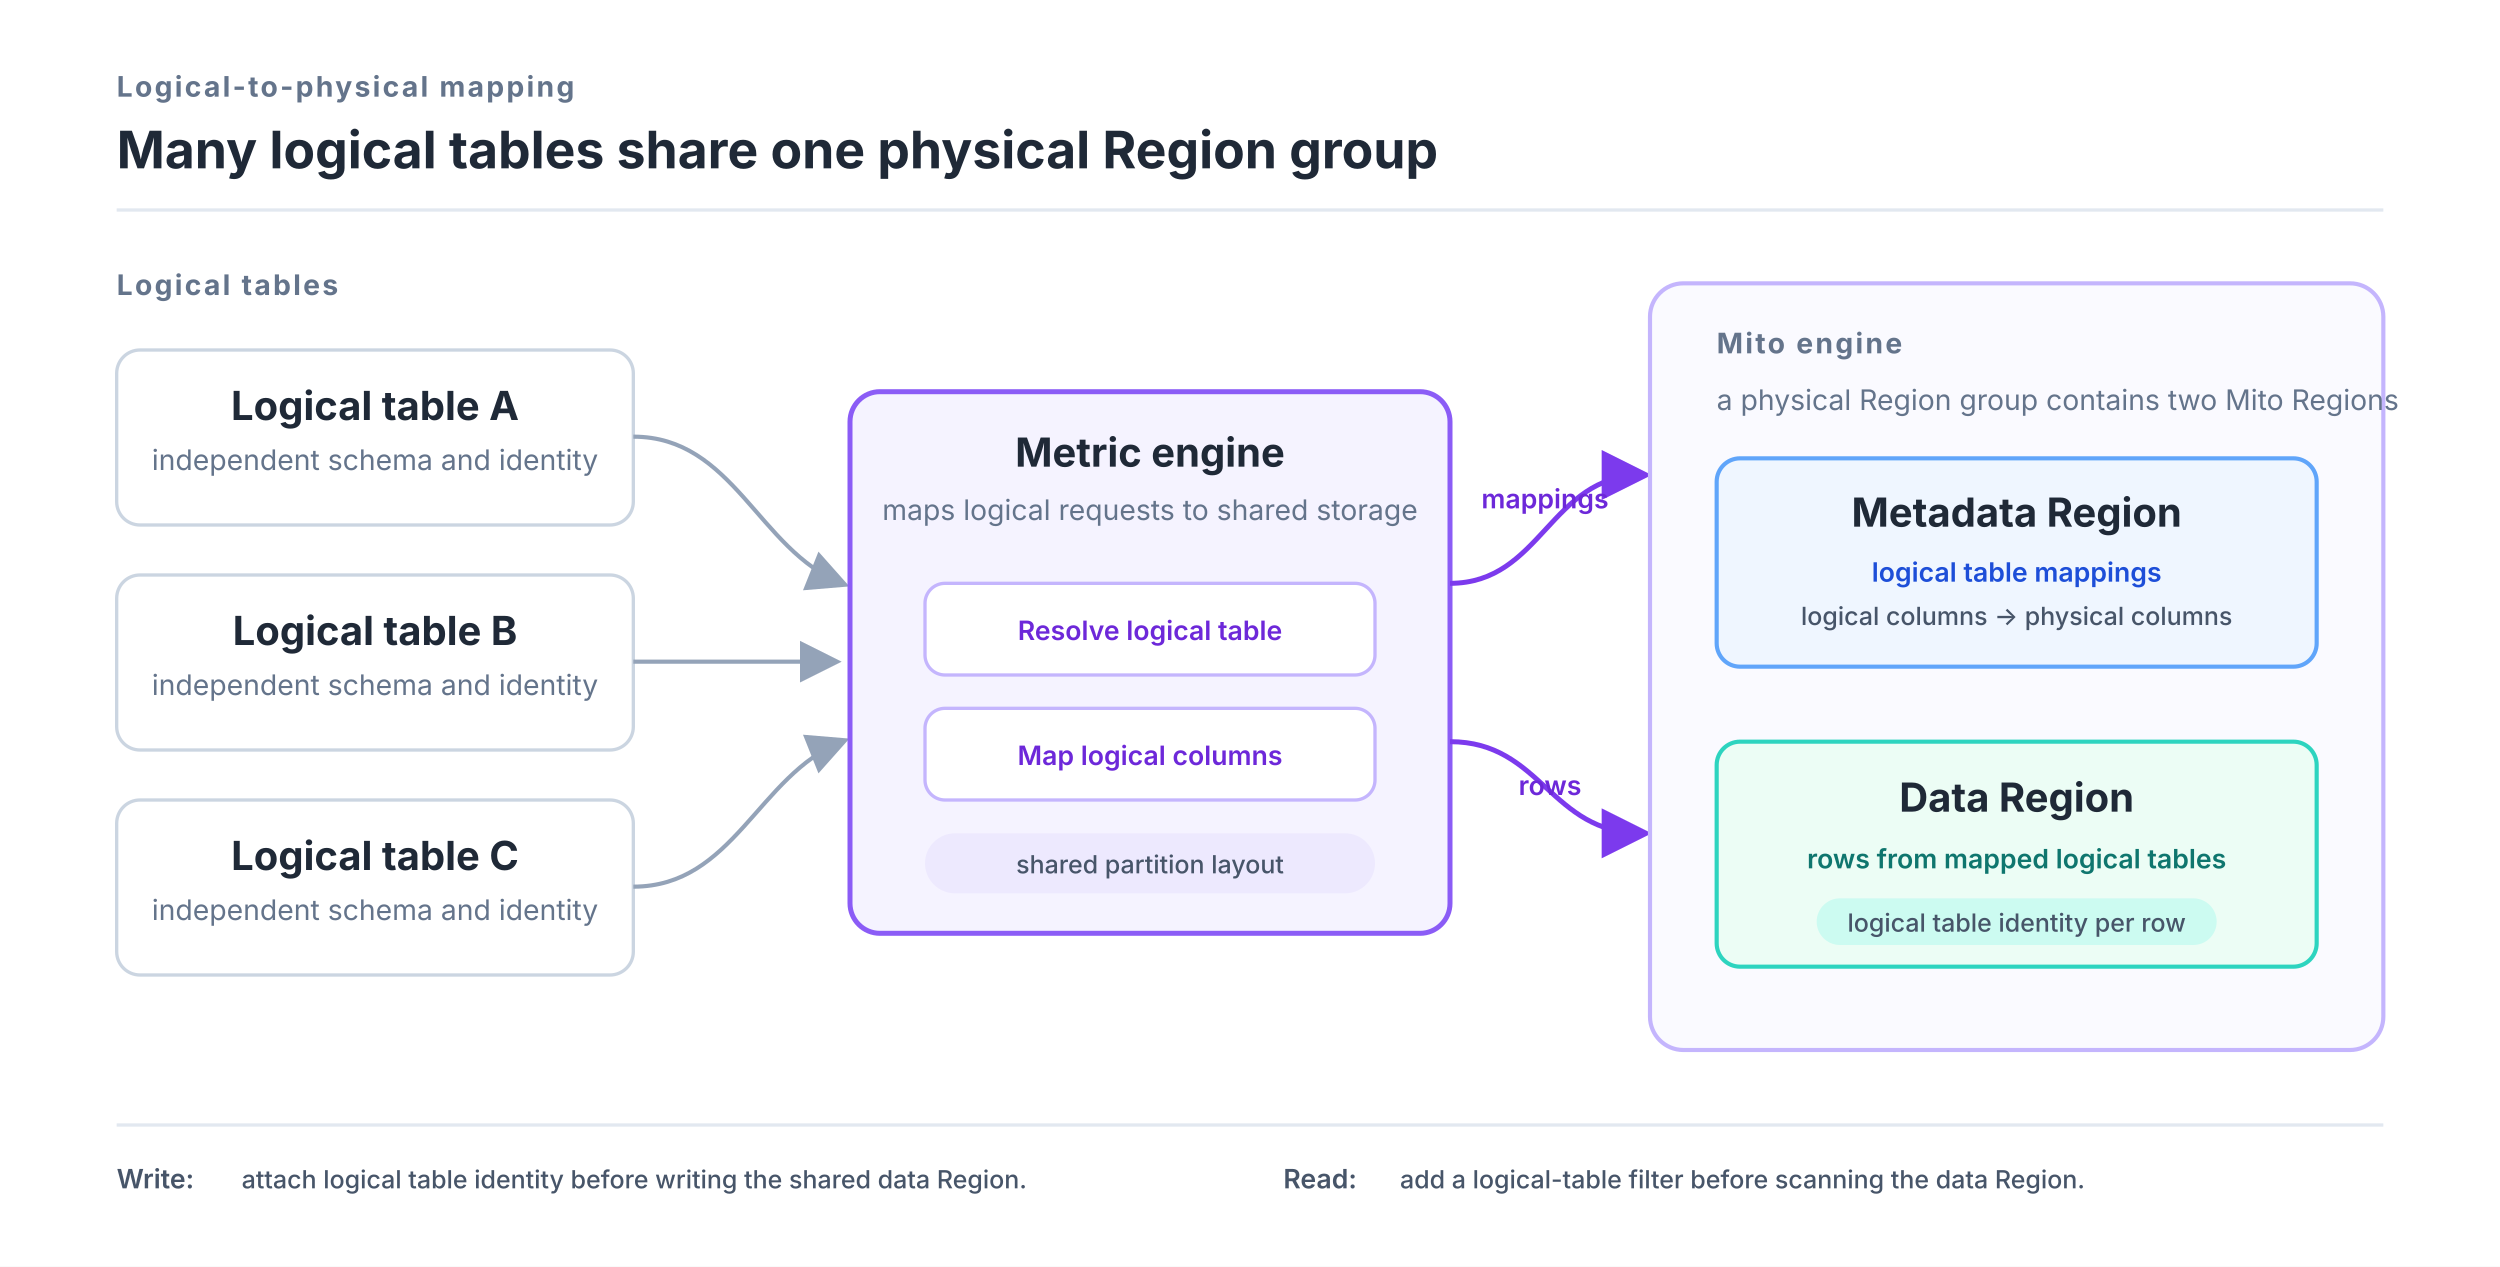
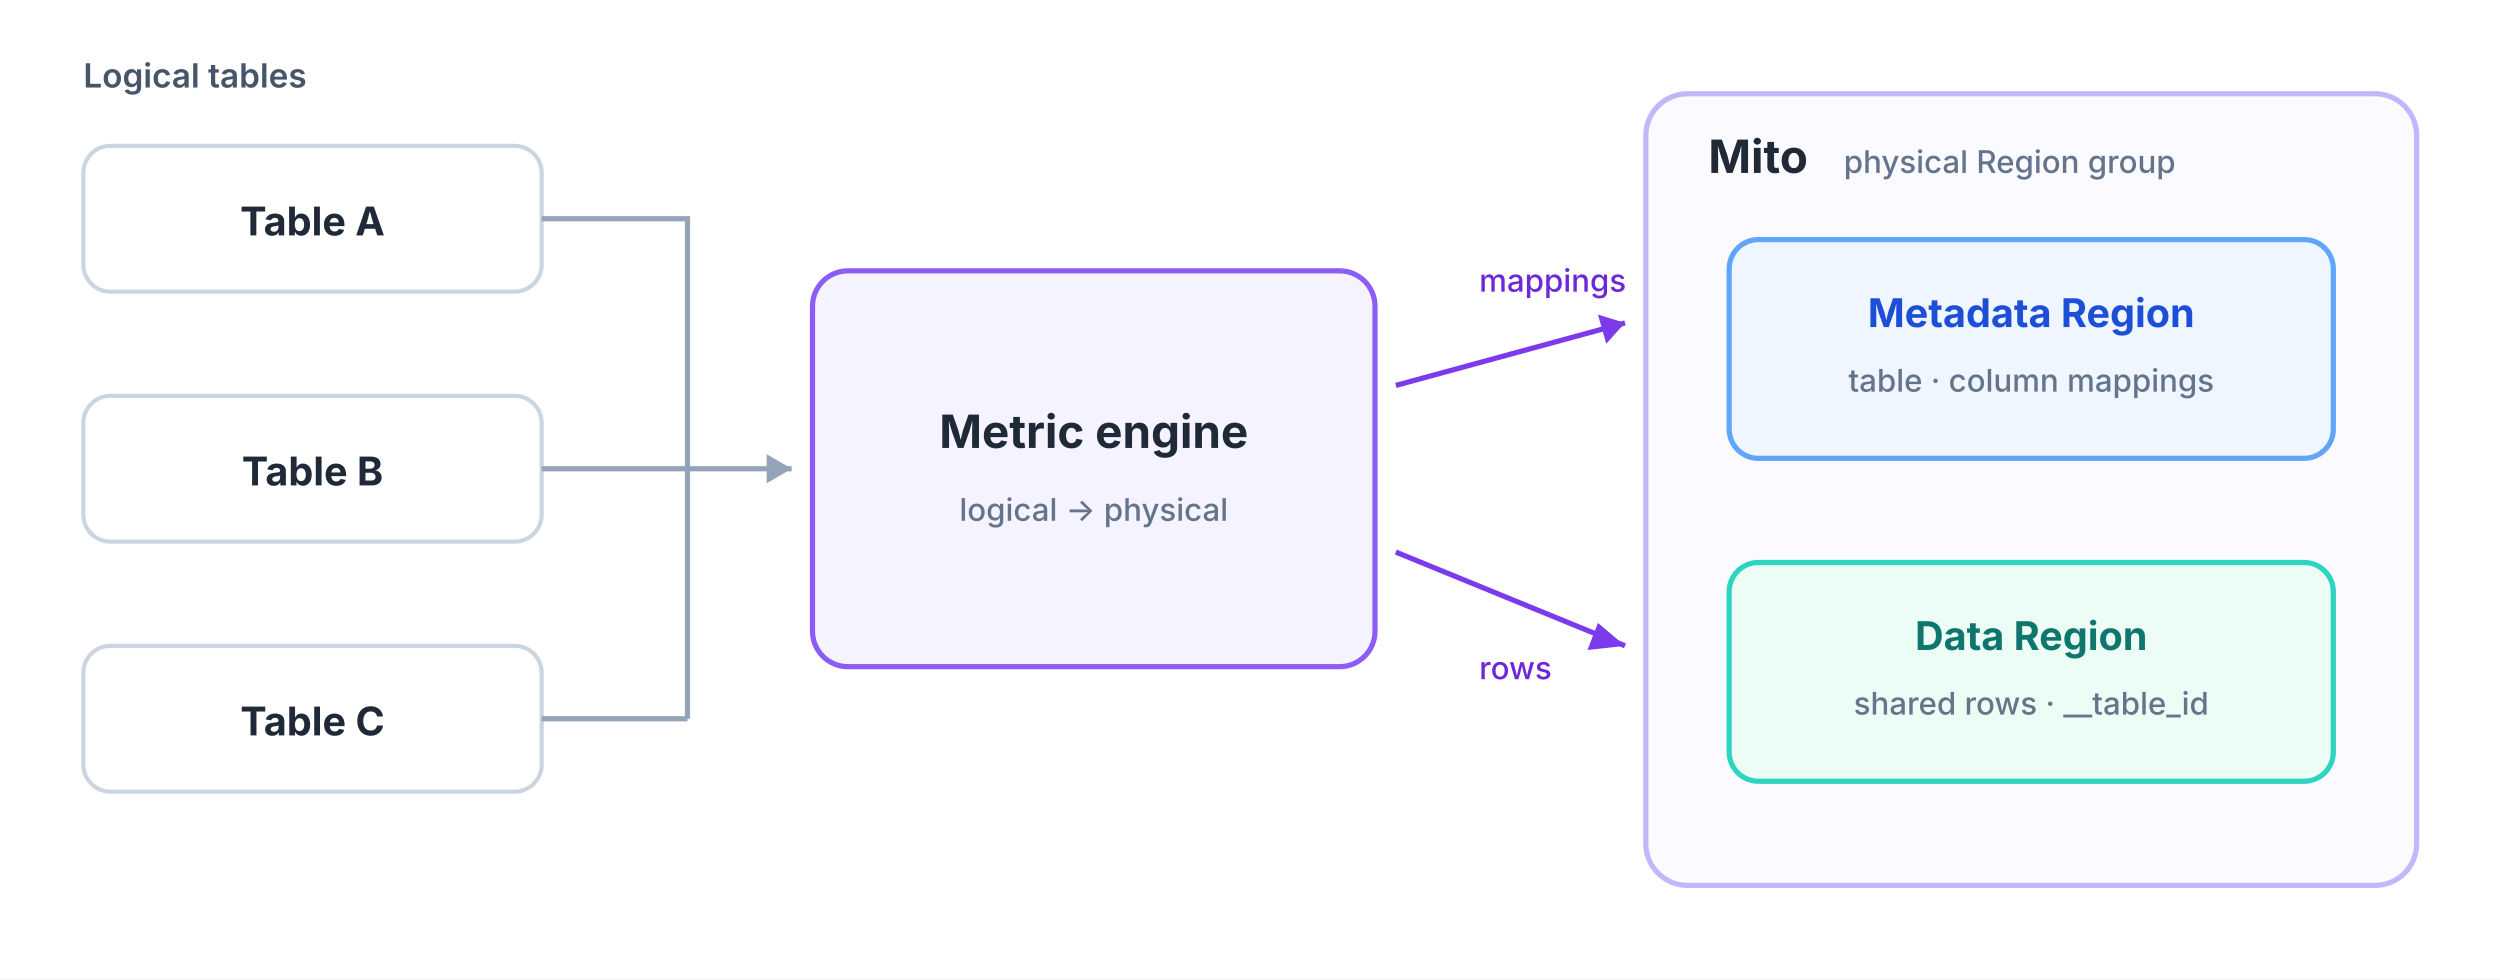
- <svg xmlns="http://www.w3.org/2000/svg" width="1500" height="760" viewBox="0 0 1500 760" role="img" aria-labelledby="title desc">
+ <svg xmlns="http://www.w3.org/2000/svg" width="1200" height="470" viewBox="0 0 1200 470" role="img" aria-labelledby="title desc">
  <defs>
-     <marker id="arrow-purple" markerWidth="10" markerHeight="10" refX="8" refY="5" orient="auto" markerUnits="strokeWidth">
-       <path d="M0,0 L10,5 L0,10 z" fill="#7C3AED" />
-     </marker>
-     <marker id="arrow-slate" markerWidth="10" markerHeight="10" refX="8" refY="5" orient="auto" markerUnits="strokeWidth">
-       <path d="M0,0 L10,5 L0,10 z" fill="#94A3B8" />
-     </marker>
    <style>
-       .kicker { font: 650 17px Inter, ui-sans-serif, system-ui, -apple-system, BlinkMacSystemFont, "Segoe UI", sans-serif; letter-spacing: .08em; text-transform: uppercase; fill: #64748B; }
-       .headline { font: 650 31px Inter, ui-sans-serif, system-ui, -apple-system, BlinkMacSystemFont, "Segoe UI", sans-serif; fill: #1F2937; }
-       .title { font: 650 24px Inter, ui-sans-serif, system-ui, -apple-system, BlinkMacSystemFont, "Segoe UI", sans-serif; fill: #1F2937; }
-       .subtitle { font: 400 17px Inter, ui-sans-serif, system-ui, -apple-system, BlinkMacSystemFont, "Segoe UI", sans-serif; fill: #64748B; }
+       .group { font: 650 22px Inter, ui-sans-serif, system-ui, -apple-system, BlinkMacSystemFont, "Segoe UI", sans-serif; fill: #1F2937; }
+       .title { font: 650 19px Inter, ui-sans-serif, system-ui, -apple-system, BlinkMacSystemFont, "Segoe UI", sans-serif; fill: #1F2937; }
      .label { font: 600 16px Inter, ui-sans-serif, system-ui, -apple-system, BlinkMacSystemFont, "Segoe UI", sans-serif; fill: #475569; }
-       .small { font: 500 15px Inter, ui-sans-serif, system-ui, -apple-system, BlinkMacSystemFont, "Segoe UI", sans-serif; fill: #475569; }
-       .purple { font: 600 16px Inter, ui-sans-serif, system-ui, -apple-system, BlinkMacSystemFont, "Segoe UI", sans-serif; fill: #6D28D9; }
-       .teal { font: 600 16px Inter, ui-sans-serif, system-ui, -apple-system, BlinkMacSystemFont, "Segoe UI", sans-serif; fill: #0F766E; }
-       .blue { font: 600 16px Inter, ui-sans-serif, system-ui, -apple-system, BlinkMacSystemFont, "Segoe UI", sans-serif; fill: #1D4ED8; }
+       .small { font: 500 15px Inter, ui-sans-serif, system-ui, -apple-system, BlinkMacSystemFont, "Segoe UI", sans-serif; fill: #64748B; }
+       .purple { fill: #6D28D9; }
+       .blue { fill: #1D4ED8; }
+       .teal { fill: #0F766E; }
    </style>
  </defs>
-   <rect width="1500" height="760" fill="#FFFFFF" />
-   <text x="70" y="58" class="kicker">Logical-to-physical mapping</text>
-   <text x="70" y="101" class="headline">Many logical tables share one physical Region group</text>
-   <line x1="70" y1="126" x2="1430" y2="126" stroke="#E2E8F0" stroke-width="2" />
-   <text x="70" y="177" class="kicker">Logical tables</text>
-   <rect x="70" y="210" width="310" height="105" rx="14" fill="#FFFFFF" stroke="#CBD5E1" stroke-width="2" />
-   <text x="225" y="252" text-anchor="middle" class="title">Logical table A</text>
-   <text x="225" y="282" text-anchor="middle" class="subtitle">independent schema and identity</text>
-   <rect x="70" y="345" width="310" height="105" rx="14" fill="#FFFFFF" stroke="#CBD5E1" stroke-width="2" />
-   <text x="225" y="387" text-anchor="middle" class="title">Logical table B</text>
-   <text x="225" y="417" text-anchor="middle" class="subtitle">independent schema and identity</text>
-   <rect x="70" y="480" width="310" height="105" rx="14" fill="#FFFFFF" stroke="#CBD5E1" stroke-width="2" />
-   <text x="225" y="522" text-anchor="middle" class="title">Logical table C</text>
-   <text x="225" y="552" text-anchor="middle" class="subtitle">independent schema and identity</text>
-   <path d="M380 262 C440 262, 455 330, 505 350" fill="none" stroke="#94A3B8" stroke-width="2.5" marker-end="url(#arrow-slate)" />
-   <path d="M380 397 L500 397" fill="none" stroke="#94A3B8" stroke-width="2.5" marker-end="url(#arrow-slate)" />
-   <path d="M380 532 C440 532, 455 465, 505 445" fill="none" stroke="#94A3B8" stroke-width="2.5" marker-end="url(#arrow-slate)" />
-   <rect x="510" y="235" width="360" height="325" rx="18" fill="#F5F3FF" stroke="#8B5CF6" stroke-width="3" />
-   <text x="690" y="280" text-anchor="middle" class="title">Metric engine</text>
-   <text x="690" y="312" text-anchor="middle" class="subtitle">maps logical requests to shared storage</text>
-   <rect x="555" y="350" width="270" height="55" rx="12" fill="#FFFFFF" stroke="#C4B5FD" stroke-width="2" />
-   <text x="690" y="384" text-anchor="middle" class="purple">Resolve logical table</text>
-   <rect x="555" y="425" width="270" height="55" rx="12" fill="#FFFFFF" stroke="#C4B5FD" stroke-width="2" />
-   <text x="690" y="459" text-anchor="middle" class="purple">Map logical columns</text>
-   <rect x="555" y="500" width="270" height="36" rx="18" fill="#EDE9FE" />
-   <text x="690" y="524" text-anchor="middle" class="small">shared partition layout</text>
-   <path d="M870 350 C925 350, 930 285, 985 285" fill="none" stroke="#7C3AED" stroke-width="3" marker-end="url(#arrow-purple)" />
-   <text x="927" y="305" text-anchor="middle" class="purple">mappings</text>
-   <path d="M870 445 C925 445, 930 500, 985 500" fill="none" stroke="#7C3AED" stroke-width="3" marker-end="url(#arrow-purple)" />
-   <text x="930" y="477" text-anchor="middle" class="purple">rows</text>
-   <rect x="990" y="170" width="440" height="460" rx="20" fill="#FAFAFF" stroke="#C4B5FD" stroke-width="2.5" />
-   <text x="1030" y="212" class="kicker">Mito engine</text>
-   <text x="1030" y="246" class="subtitle">a physical Region group contains two Mito Regions</text>
-   <rect x="1030" y="275" width="360" height="125" rx="14" fill="#EFF6FF" stroke="#60A5FA" stroke-width="2.5" />
-   <text x="1210" y="316" text-anchor="middle" class="title">Metadata Region</text>
-   <text x="1210" y="349" text-anchor="middle" class="blue">logical table mappings</text>
-   <text x="1210" y="375" text-anchor="middle" class="small">logical columns → physical columns</text>
-   <rect x="1030" y="445" width="360" height="135" rx="14" fill="#ECFDF5" stroke="#2DD4BF" stroke-width="2.5" />
-   <text x="1210" y="487" text-anchor="middle" class="title">Data Region</text>
-   <text x="1210" y="521" text-anchor="middle" class="teal">rows from mapped logical tables</text>
-   <rect x="1090" y="539" width="240" height="28" rx="14" fill="#CCFBF1" />
-   <text x="1210" y="559" text-anchor="middle" class="small">logical table identity per row</text>
-   <line x1="70" y1="675" x2="1430" y2="675" stroke="#E2E8F0" stroke-width="2" />
-   <text x="70" y="713" class="label">Write:</text>
-   <text x="145" y="713" class="small">attach logical table identity before writing the shared data Region.</text>
-   <text x="770" y="713" class="label">Read:</text>
-   <text x="840" y="713" class="small">add a logical-table filter before scanning the data Region.</text>
+   <rect width="1200" height="470" fill="#FFFFFF" />
+   <text x="40" y="42" class="label">Logical tables</text>
+   <rect x="40" y="70" width="220" height="70" rx="13" fill="#FFFFFF" stroke="#CBD5E1" stroke-width="2" />
+   <text x="150" y="113" text-anchor="middle" class="title">Table A</text>
+   <rect x="40" y="190" width="220" height="70" rx="13" fill="#FFFFFF" stroke="#CBD5E1" stroke-width="2" />
+   <text x="150" y="233" text-anchor="middle" class="title">Table B</text>
+   <rect x="40" y="310" width="220" height="70" rx="13" fill="#FFFFFF" stroke="#CBD5E1" stroke-width="2" />
+   <text x="150" y="353" text-anchor="middle" class="title">Table C</text>
+   <path d="M 260 105 L 330 105 L 330 345 M 260 225 L 330 225 M 260 345 L 330 345 M 330 225 L 380 225" fill="none" stroke="#94A3B8" stroke-width="2.5" />
+   <path d="M 380 225 L 368 218 L 368 232 Z" fill="#94A3B8" />
+   <rect x="390" y="130" width="270" height="190" rx="17" fill="#F5F3FF" stroke="#8B5CF6" stroke-width="2.5" />
+   <text x="525" y="215" text-anchor="middle" class="group">Metric engine</text>
+   <text x="525" y="250" text-anchor="middle" class="small">logical → physical</text>
+   <path d="M 670 185 L 780 155" fill="none" stroke="#7C3AED" stroke-width="2.5" />
+   <path d="M 780 155 L 767 151 L 771 165 Z" fill="#7C3AED" />
+   <text x="710" y="140" class="small purple">mappings</text>
+   <path d="M 670 265 L 780 310" fill="none" stroke="#7C3AED" stroke-width="2.5" />
+   <path d="M 780 310 L 767 299 L 762 312 Z" fill="#7C3AED" />
+   <text x="710" y="326" class="small purple">rows</text>
+   <rect x="790" y="45" width="370" height="380" rx="20" fill="#FAFAFF" stroke="#C4B5FD" stroke-width="2.5" />
+   <text x="820" y="83" class="group">Mito</text>
+   <text x="885" y="83" class="small">physical Region group</text>
+   <rect x="830" y="115" width="290" height="105" rx="14" fill="#EFF6FF" stroke="#60A5FA" stroke-width="2.5" />
+   <text x="975" y="157" text-anchor="middle" class="title blue">Metadata Region</text>
+   <text x="975" y="188" text-anchor="middle" class="small">table · column mappings</text>
+   <rect x="830" y="270" width="290" height="105" rx="14" fill="#ECFDF5" stroke="#2DD4BF" stroke-width="2.5" />
+   <text x="975" y="312" text-anchor="middle" class="title teal">Data Region</text>
+   <text x="975" y="343" text-anchor="middle" class="small">shared rows · __table_id</text>
</svg>
